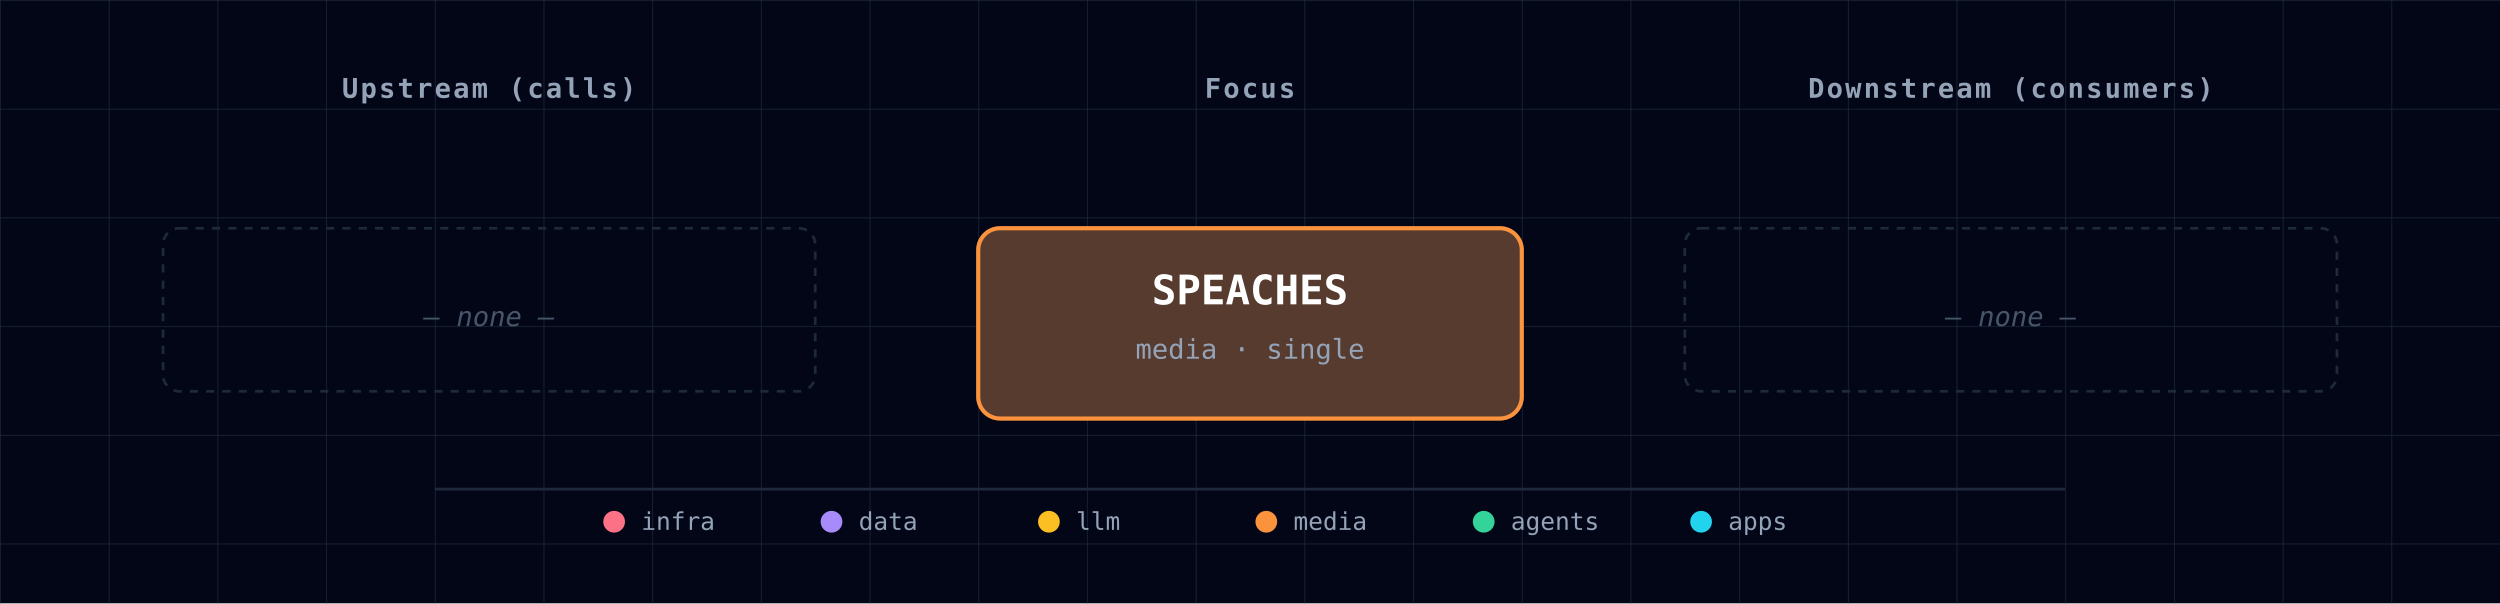
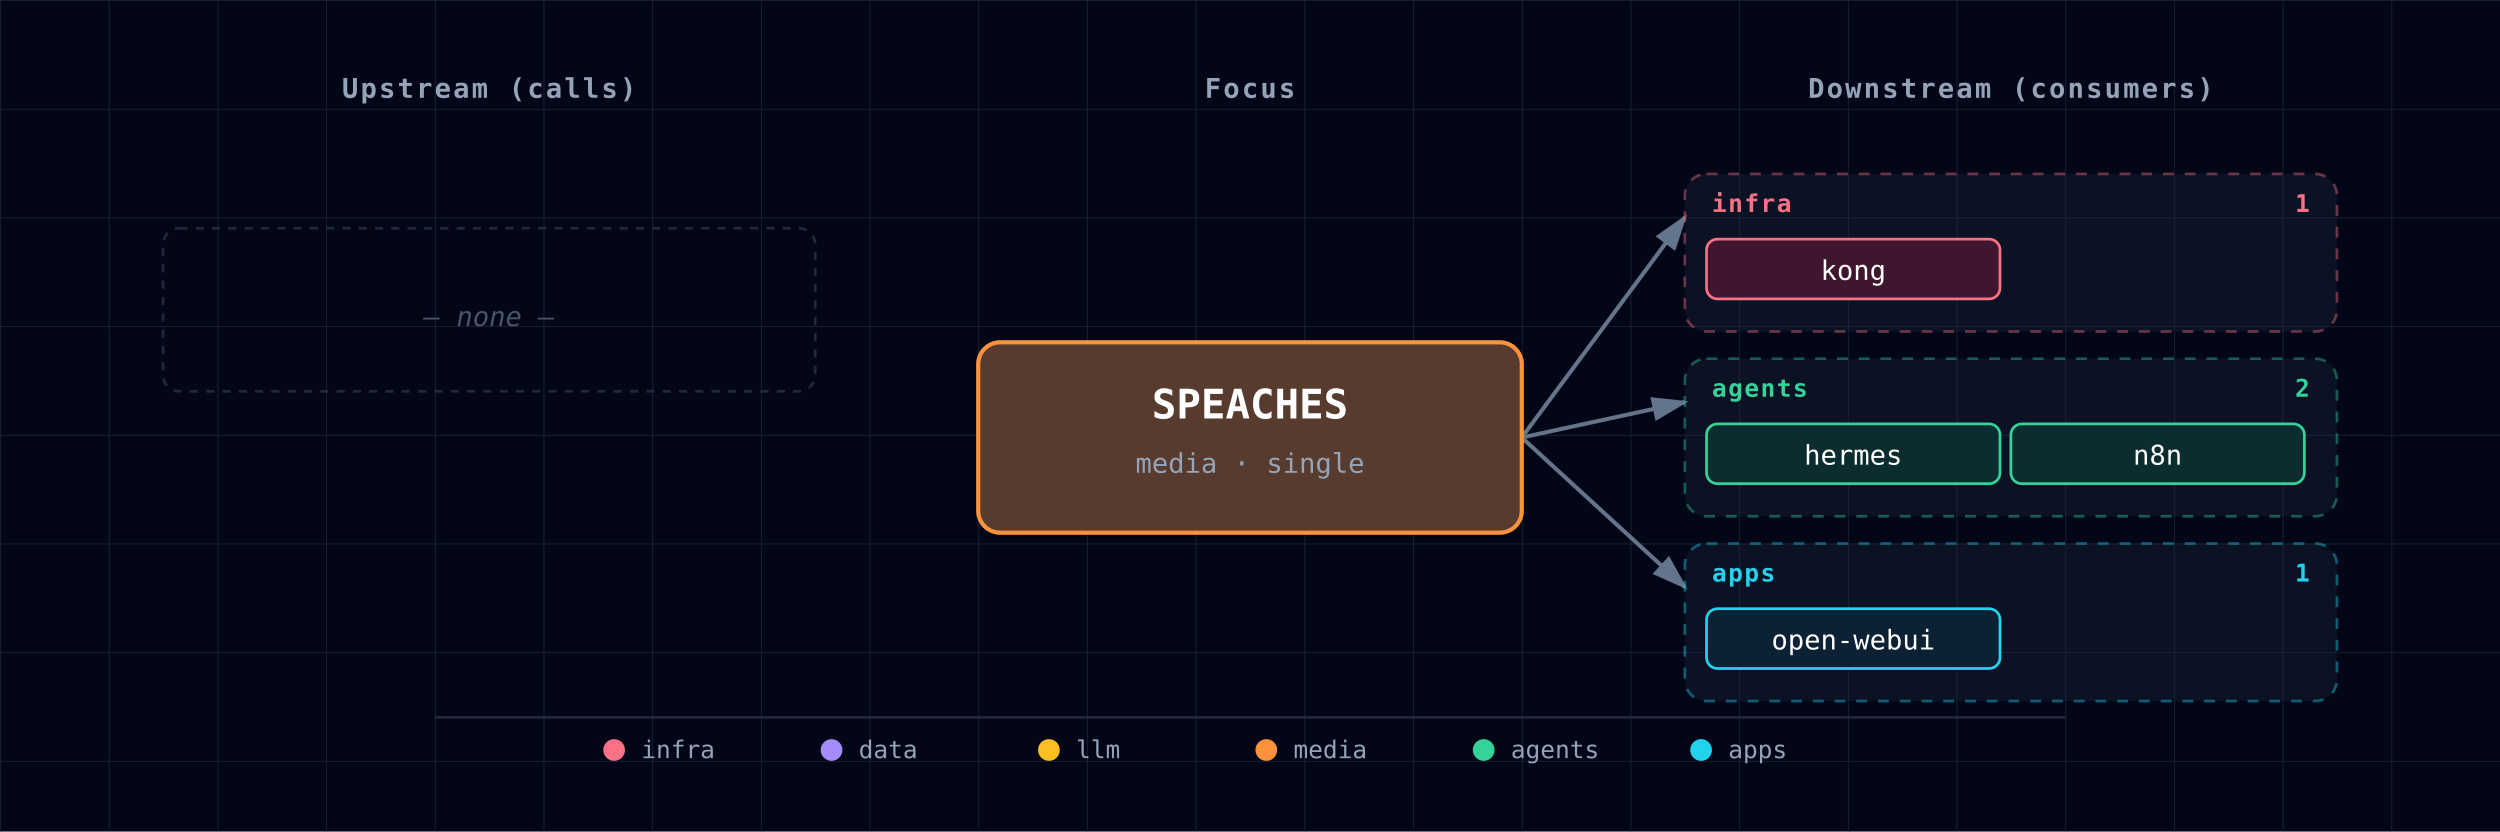
- <svg xmlns="http://www.w3.org/2000/svg" viewBox="0 0 920 222" font-family="'JetBrains Mono', 'Fira Code', Menlo, Consolas, monospace">
+ <svg xmlns="http://www.w3.org/2000/svg" viewBox="0 0 920 306" font-family="'JetBrains Mono', 'Fira Code', Menlo, Consolas, monospace">
  <defs>
    <pattern id="grid" width="40" height="40" patternUnits="userSpaceOnUse">
      <path d="M 40 0 L 0 0 0 40" fill="none" stroke="#1e293b" stroke-width="0.5" />
    </pattern>
    <marker id="arrowhead" markerWidth="9" markerHeight="6" refX="8" refY="3" orient="auto">
      <polygon points="0 0, 9 3, 0 6" fill="#64748b" />
    </marker>
    <filter id="focus-glow" x="-50%" y="-50%" width="200%" height="200%">
      <feGaussianBlur in="SourceAlpha" stdDeviation="6" />
      <feFlood flood-color="#fb923c" flood-opacity="0.6" />
      <feComposite in2="SourceAlpha" operator="in" />
      <feMerge>
        <feMergeNode />
        <feMergeNode in="SourceGraphic" />
      </feMerge>
    </filter>
  </defs>
-   <rect width="920" height="222" fill="#020617" />
-   <rect width="920" height="222" fill="url(#grid)" />
+   <rect width="920" height="306" fill="#020617" />
+   <rect width="920" height="306" fill="url(#grid)" />
  <text x="180" y="36" fill="#94a3b8" font-size="10" font-weight="600" text-anchor="middle" letter-spacing="0.08em">Upstream (calls)</text>
  <text x="460" y="36" fill="#94a3b8" font-size="10" font-weight="600" text-anchor="middle" letter-spacing="0.08em">Focus</text>
  <text x="740" y="36" fill="#94a3b8" font-size="10" font-weight="600" text-anchor="middle" letter-spacing="0.08em">Downstream (consumers)</text>
+   <line x1="560" y1="161" x2="620" y2="80" stroke="#64748b" stroke-width="1.5" marker-end="url(#arrowhead)" />
+   <line x1="560" y1="161" x2="620" y2="148" stroke="#64748b" stroke-width="1.5" marker-end="url(#arrowhead)" />
+   <line x1="560" y1="161" x2="620" y2="216" stroke="#64748b" stroke-width="1.5" marker-end="url(#arrowhead)" />
  <g>
    <rect x="60" y="84" width="240" height="60" rx="6" fill="none" stroke="#1e293b" stroke-width="1" stroke-dasharray="3,3" />
    <text x="180" y="120" fill="#475569" font-size="10" font-style="italic" text-anchor="middle">— none —</text>
  </g>
  <g>
-     <rect x="620" y="84" width="240" height="60" rx="6" fill="none" stroke="#1e293b" stroke-width="1" stroke-dasharray="3,3" />
-     <text x="740" y="120" fill="#475569" font-size="10" font-style="italic" text-anchor="middle">— none —</text>
+     <g class="cluster">
+       <rect x="620" y="64" width="240" height="58" rx="8" fill="rgba(30,41,59,0.35)" stroke="#fb7185" stroke-width="1" stroke-dasharray="4,4" stroke-opacity="0.4" />
+       <text x="630" y="78" fill="#fb7185" font-size="9" font-weight="700" text-anchor="start" style="letter-spacing:0.06em;text-transform:uppercase;">infra</text>
+       <text x="850" y="78" fill="#fb7185" font-size="9" font-weight="600" text-anchor="end">1</text>
+     </g>
+     <g>
+       <rect x="628" y="88" width="108" height="22" rx="4" fill="#0f172a" />
+       <rect x="628" y="88" width="108" height="22" rx="4" fill="rgba(136, 19, 55, 0.4)" stroke="#fb7185" stroke-width="1" />
+       <text x="682" y="103" fill="white" font-size="10" text-anchor="middle">kong</text>
+     </g>
+     <g class="cluster">
+       <rect x="620" y="132" width="240" height="58" rx="8" fill="rgba(30,41,59,0.35)" stroke="#34d399" stroke-width="1" stroke-dasharray="4,4" stroke-opacity="0.4" />
+       <text x="630" y="146" fill="#34d399" font-size="9" font-weight="700" text-anchor="start" style="letter-spacing:0.06em;text-transform:uppercase;">agents</text>
+       <text x="850" y="146" fill="#34d399" font-size="9" font-weight="600" text-anchor="end">2</text>
+     </g>
+     <g>
+       <rect x="628" y="156" width="108" height="22" rx="4" fill="#0f172a" />
+       <rect x="628" y="156" width="108" height="22" rx="4" fill="rgba(6, 78, 59, 0.4)" stroke="#34d399" stroke-width="1" />
+       <text x="682" y="171" fill="white" font-size="10" text-anchor="middle">hermes</text>
+     </g>
+     <g>
+       <rect x="740" y="156" width="108" height="22" rx="4" fill="#0f172a" />
+       <rect x="740" y="156" width="108" height="22" rx="4" fill="rgba(6, 78, 59, 0.4)" stroke="#34d399" stroke-width="1" />
+       <text x="794" y="171" fill="white" font-size="10" text-anchor="middle">n8n</text>
+     </g>
+     <g class="cluster">
+       <rect x="620" y="200" width="240" height="58" rx="8" fill="rgba(30,41,59,0.35)" stroke="#22d3ee" stroke-width="1" stroke-dasharray="4,4" stroke-opacity="0.4" />
+       <text x="630" y="214" fill="#22d3ee" font-size="9" font-weight="700" text-anchor="start" style="letter-spacing:0.06em;text-transform:uppercase;">apps</text>
+       <text x="850" y="214" fill="#22d3ee" font-size="9" font-weight="600" text-anchor="end">1</text>
+     </g>
+     <g>
+       <rect x="628" y="224" width="108" height="22" rx="4" fill="#0f172a" />
+       <rect x="628" y="224" width="108" height="22" rx="4" fill="rgba(8, 51, 68, 0.4)" stroke="#22d3ee" stroke-width="1" />
+       <text x="682" y="239" fill="white" font-size="10" text-anchor="middle">open-webui</text>
+     </g>
  </g>
  <g class="focus" filter="url(#focus-glow)">
-     <rect x="360" y="84" width="200" height="70" rx="8" fill="#0f172a" />
-     <rect x="360" y="84" width="200" height="70" rx="8" fill="rgba(251, 146, 60, 0.3)" stroke="#fb923c" stroke-width="1.5" />
-     <text x="460" y="112" fill="white" font-size="15" font-weight="700" text-anchor="middle">SPEACHES</text>
-     <text x="460" y="132" fill="#94a3b8" font-size="10" text-anchor="middle">media · single</text>
+     <rect x="360" y="126" width="200" height="70" rx="8" fill="#0f172a" />
+     <rect x="360" y="126" width="200" height="70" rx="8" fill="rgba(251, 146, 60, 0.3)" stroke="#fb923c" stroke-width="1.5" />
+     <text x="460" y="154" fill="white" font-size="15" font-weight="700" text-anchor="middle">SPEACHES</text>
+     <text x="460" y="174" fill="#94a3b8" font-size="10" text-anchor="middle">media · single</text>
  </g>
  <g class="legend">
-     <line x1="160" y1="180" x2="760" y2="180" stroke="#1e293b" stroke-width="1" />
-     <circle cx="226" cy="192" r="4" fill="#fb7185" />
-     <text x="236" y="195" fill="#94a3b8" font-size="9" font-weight="400" text-anchor="start">infra</text>
-     <circle cx="306" cy="192" r="4" fill="#a78bfa" />
-     <text x="316" y="195" fill="#94a3b8" font-size="9" font-weight="400" text-anchor="start">data</text>
-     <circle cx="386" cy="192" r="4" fill="#fbbf24" />
-     <text x="396" y="195" fill="#94a3b8" font-size="9" font-weight="400" text-anchor="start">llm</text>
-     <circle cx="466" cy="192" r="4" fill="#fb923c" />
-     <text x="476" y="195" fill="#94a3b8" font-size="9" font-weight="400" text-anchor="start">media</text>
-     <circle cx="546" cy="192" r="4" fill="#34d399" />
-     <text x="556" y="195" fill="#94a3b8" font-size="9" font-weight="400" text-anchor="start">agents</text>
-     <circle cx="626" cy="192" r="4" fill="#22d3ee" />
-     <text x="636" y="195" fill="#94a3b8" font-size="9" font-weight="400" text-anchor="start">apps</text>
+     <line x1="160" y1="264" x2="760" y2="264" stroke="#1e293b" stroke-width="1" />
+     <circle cx="226" cy="276" r="4" fill="#fb7185" />
+     <text x="236" y="279" fill="#94a3b8" font-size="9" font-weight="400" text-anchor="start">infra</text>
+     <circle cx="306" cy="276" r="4" fill="#a78bfa" />
+     <text x="316" y="279" fill="#94a3b8" font-size="9" font-weight="400" text-anchor="start">data</text>
+     <circle cx="386" cy="276" r="4" fill="#fbbf24" />
+     <text x="396" y="279" fill="#94a3b8" font-size="9" font-weight="400" text-anchor="start">llm</text>
+     <circle cx="466" cy="276" r="4" fill="#fb923c" />
+     <text x="476" y="279" fill="#94a3b8" font-size="9" font-weight="400" text-anchor="start">media</text>
+     <circle cx="546" cy="276" r="4" fill="#34d399" />
+     <text x="556" y="279" fill="#94a3b8" font-size="9" font-weight="400" text-anchor="start">agents</text>
+     <circle cx="626" cy="276" r="4" fill="#22d3ee" />
+     <text x="636" y="279" fill="#94a3b8" font-size="9" font-weight="400" text-anchor="start">apps</text>
  </g>
</svg>
